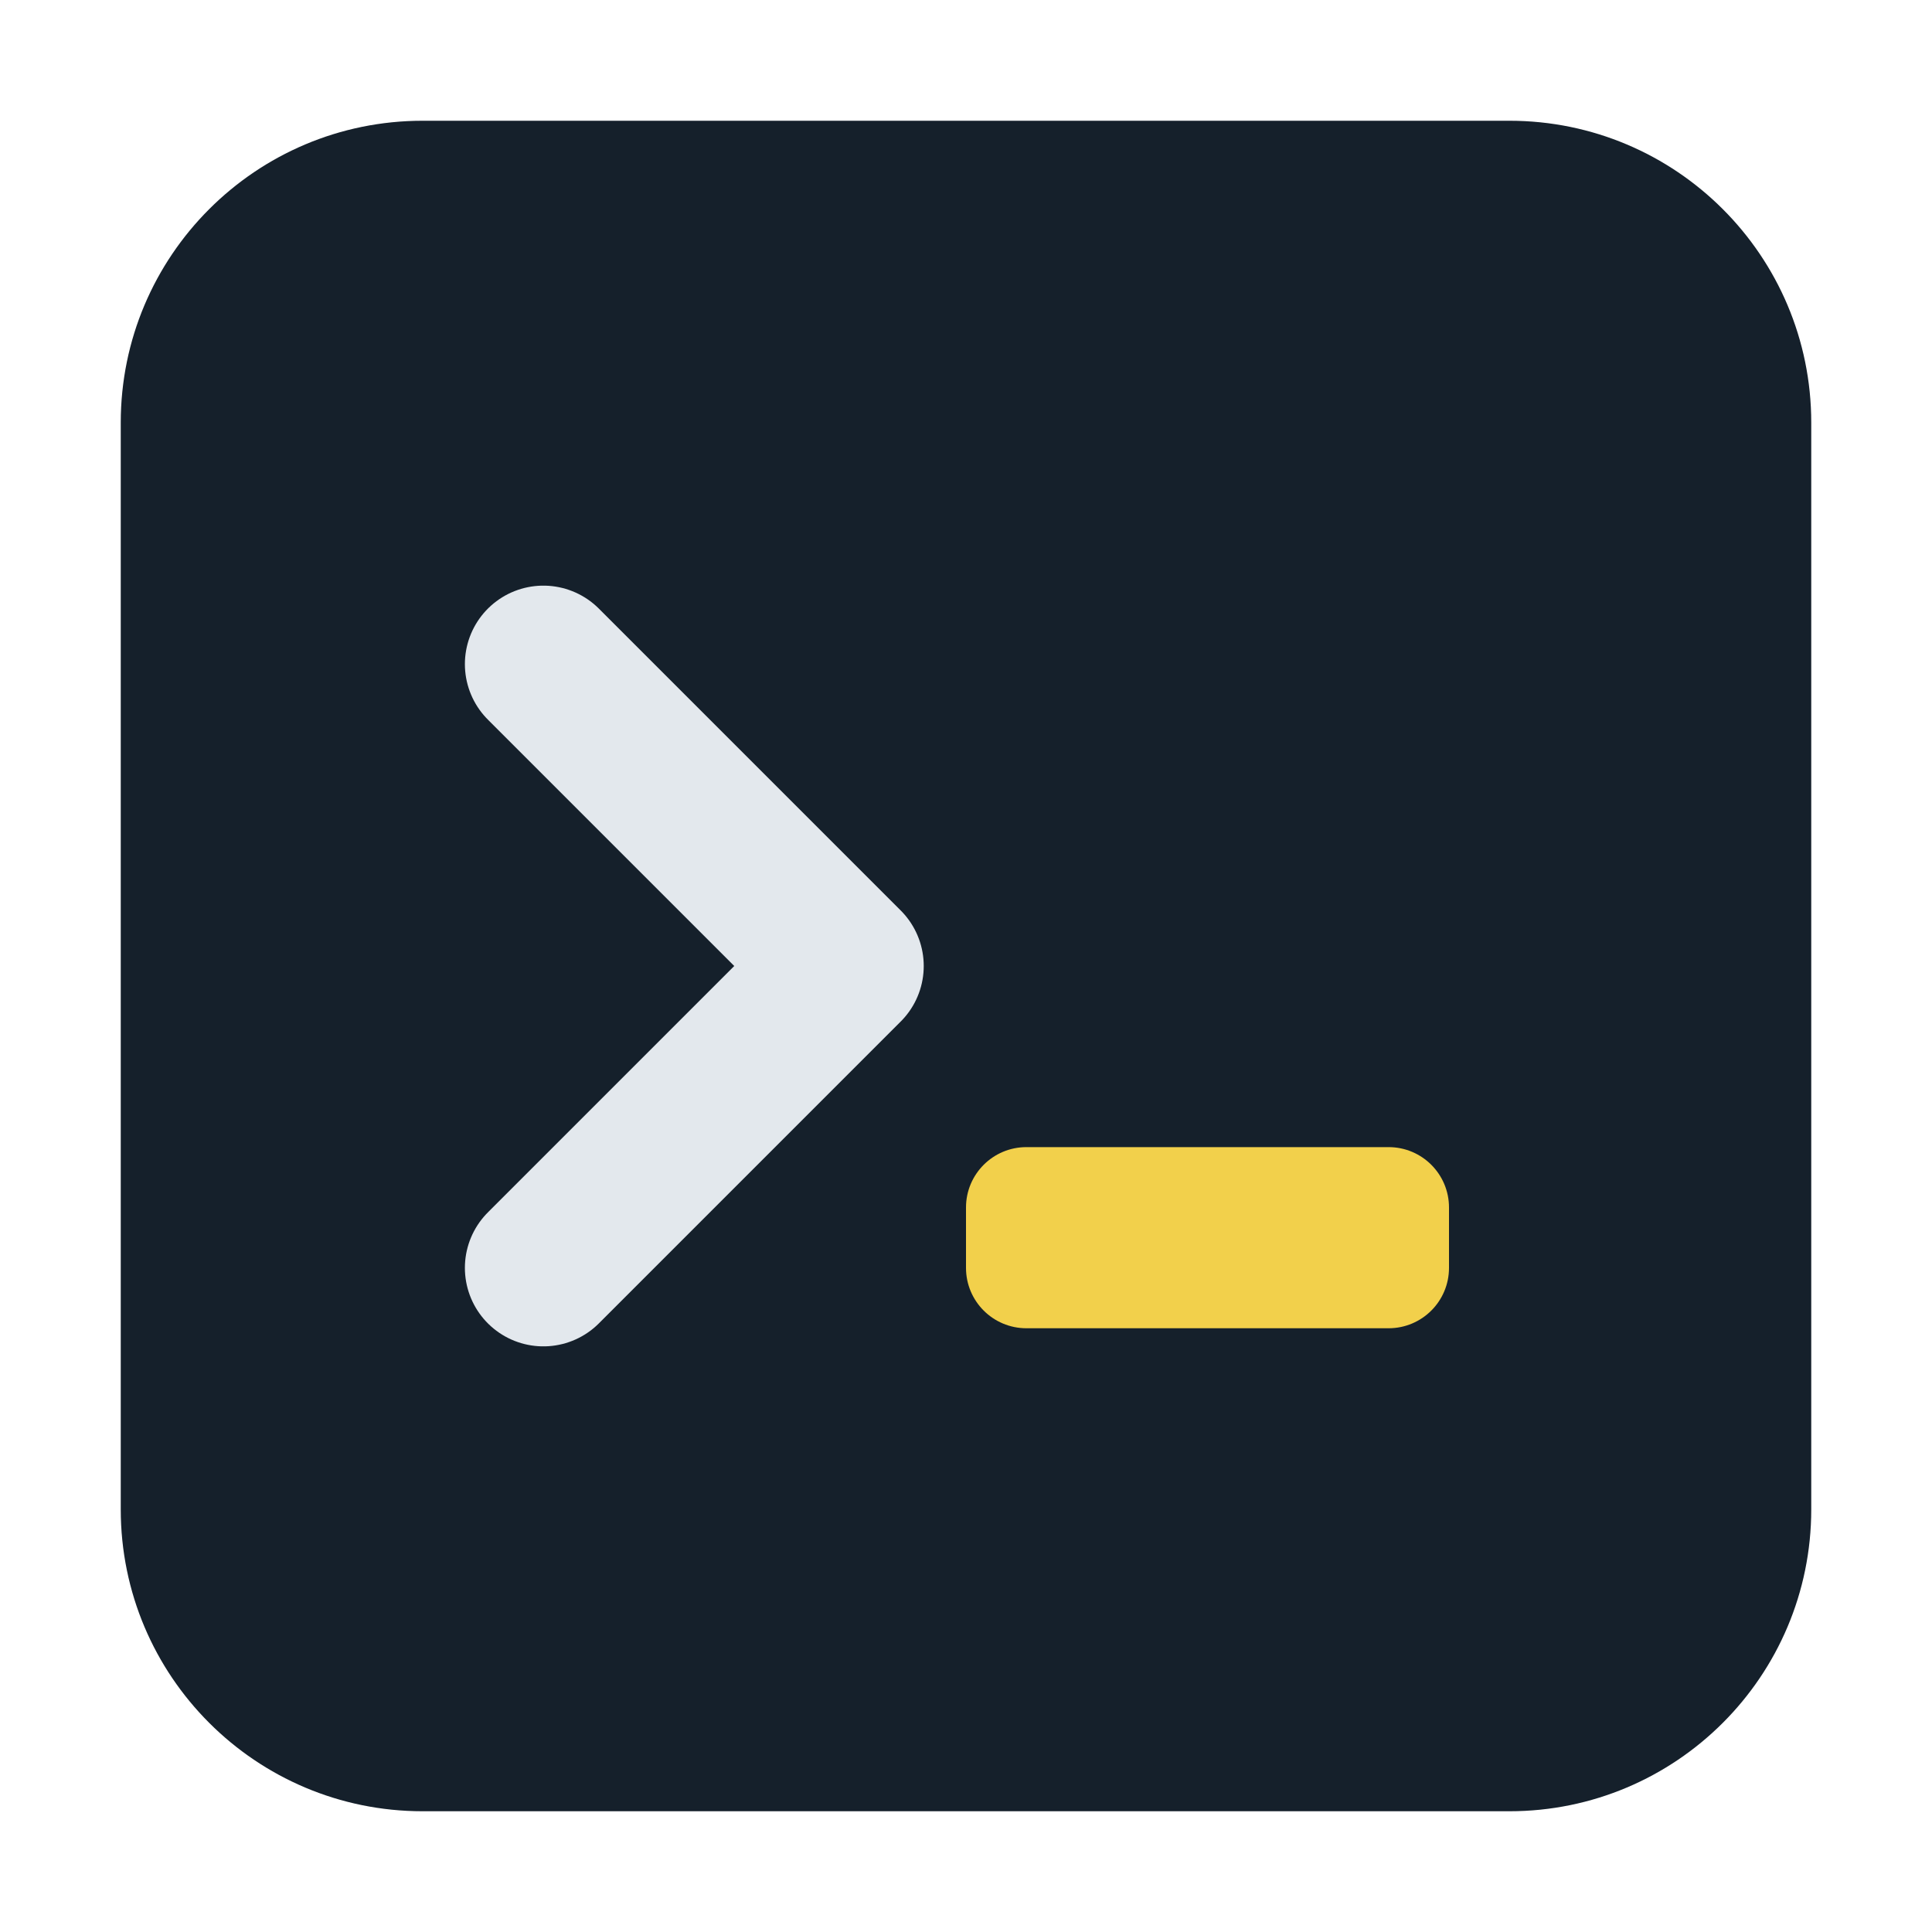
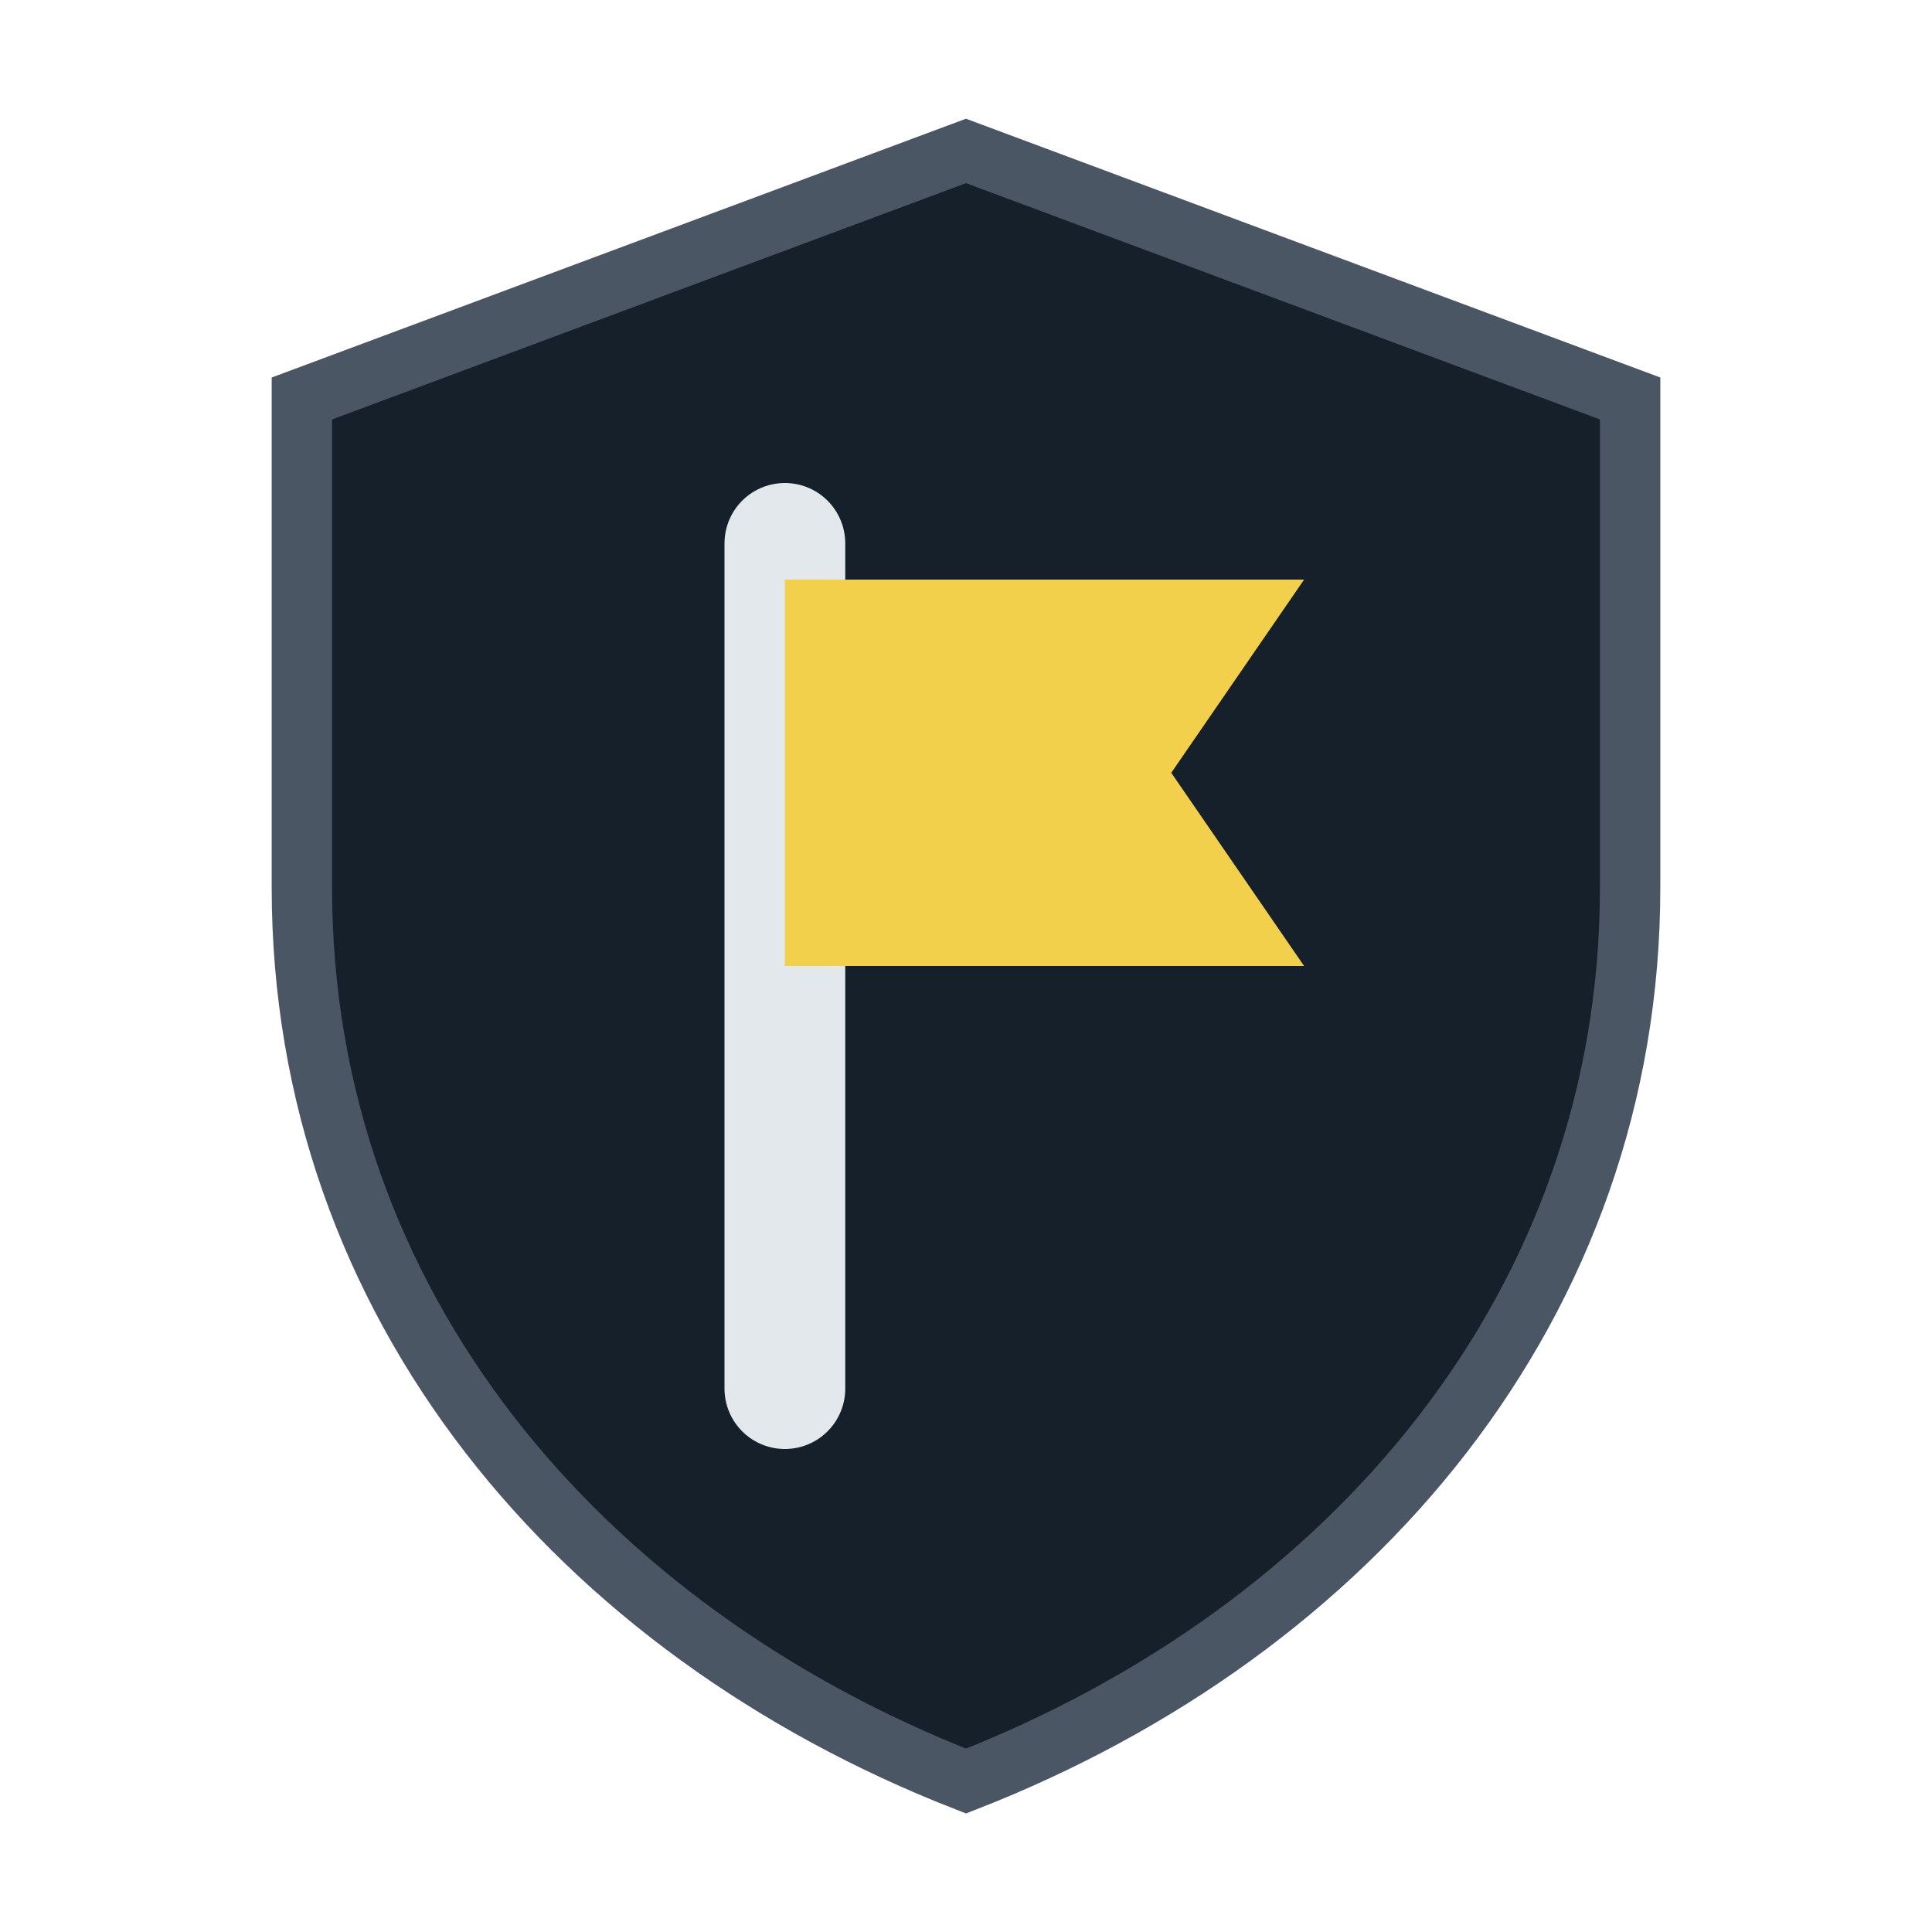
<svg xmlns="http://www.w3.org/2000/svg" viewBox="0 0 32 32">
-   <rect x="2" y="2" width="28" height="28" rx="5" fill="#15202b" />
-   <path d="M9 11l5 5-5 5" fill="none" stroke="#e3e8ed" stroke-width="2.6" stroke-linecap="round" stroke-linejoin="round" />
-   <rect x="16" y="19" width="8" height="3" rx="1" fill="#f2d04b" />
+   <path d="M16 2.5 27 6.6v8.1c0 6.9-4.6 12.3-11 14.8C9.6 27 5 21.6 5 14.7V6.6Z" fill="#15202b" stroke="#4a5663" stroke-width="1" />
+   <path d="M13 9v14" stroke="#e3e8ed" stroke-width="2" stroke-linecap="round" />
+   <path d="M13 9.6h8.6l-2.2 3.2 2.2 3.2H13Z" fill="#f2d04b" />
</svg>
